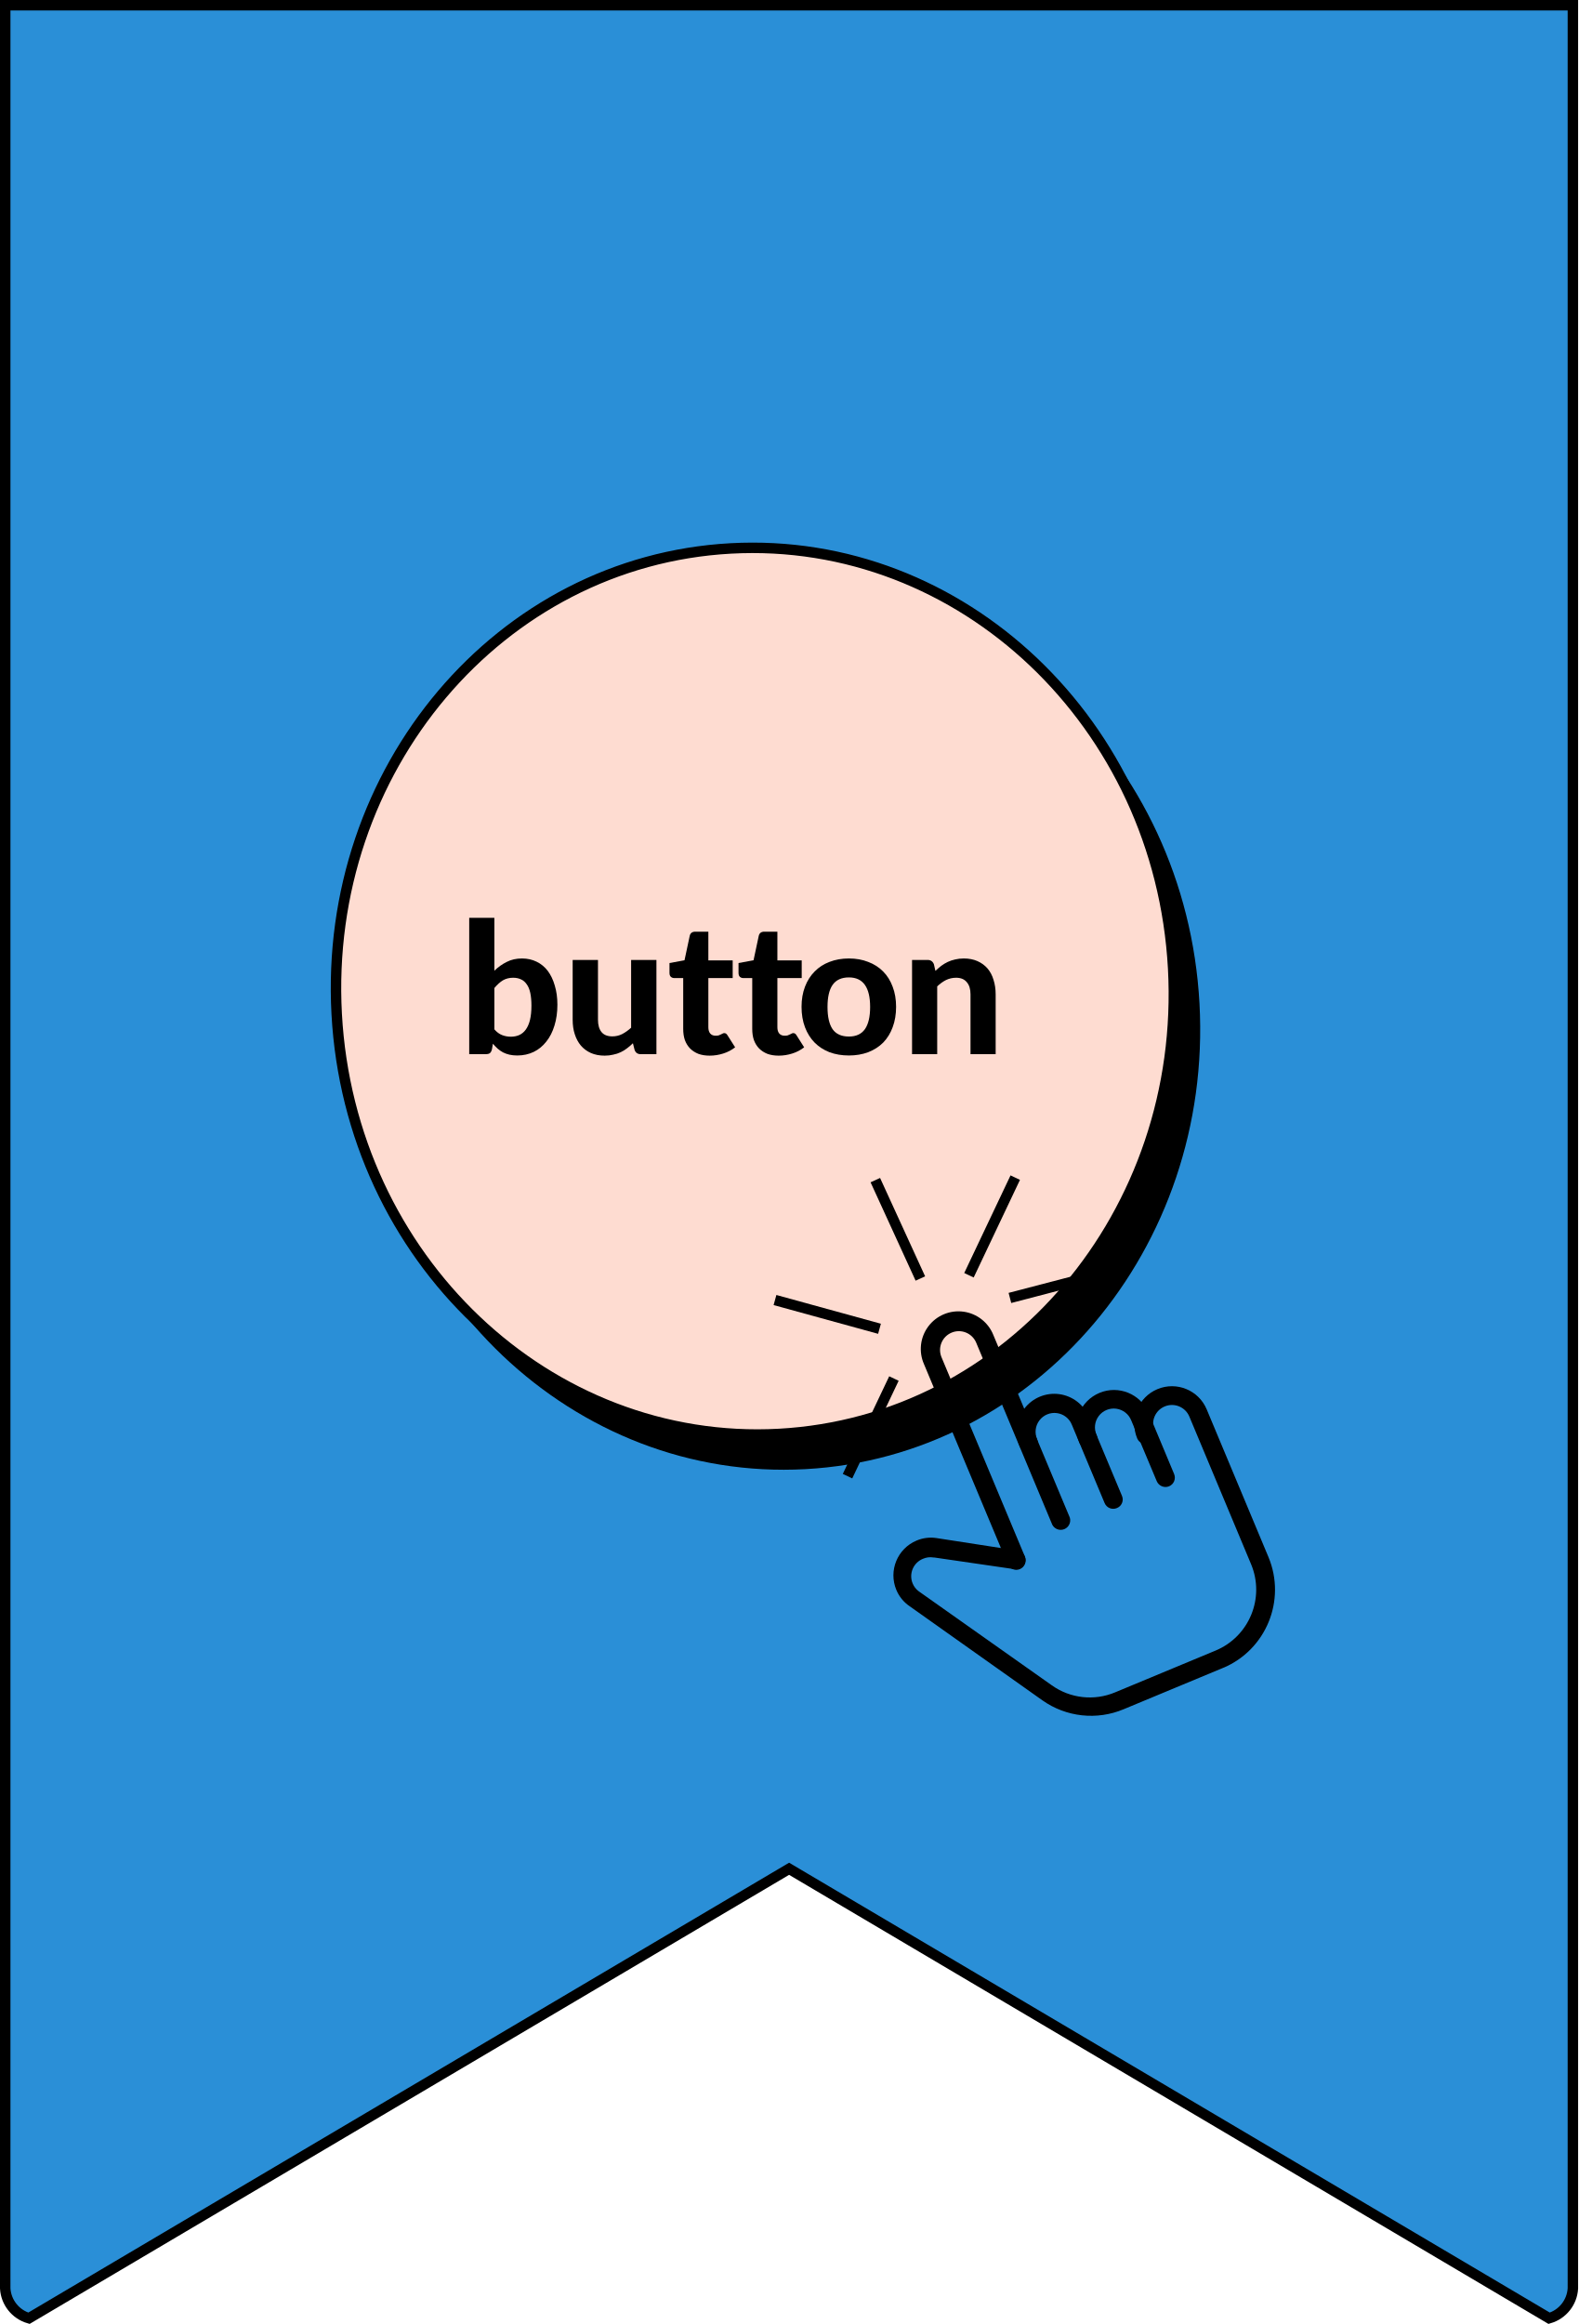
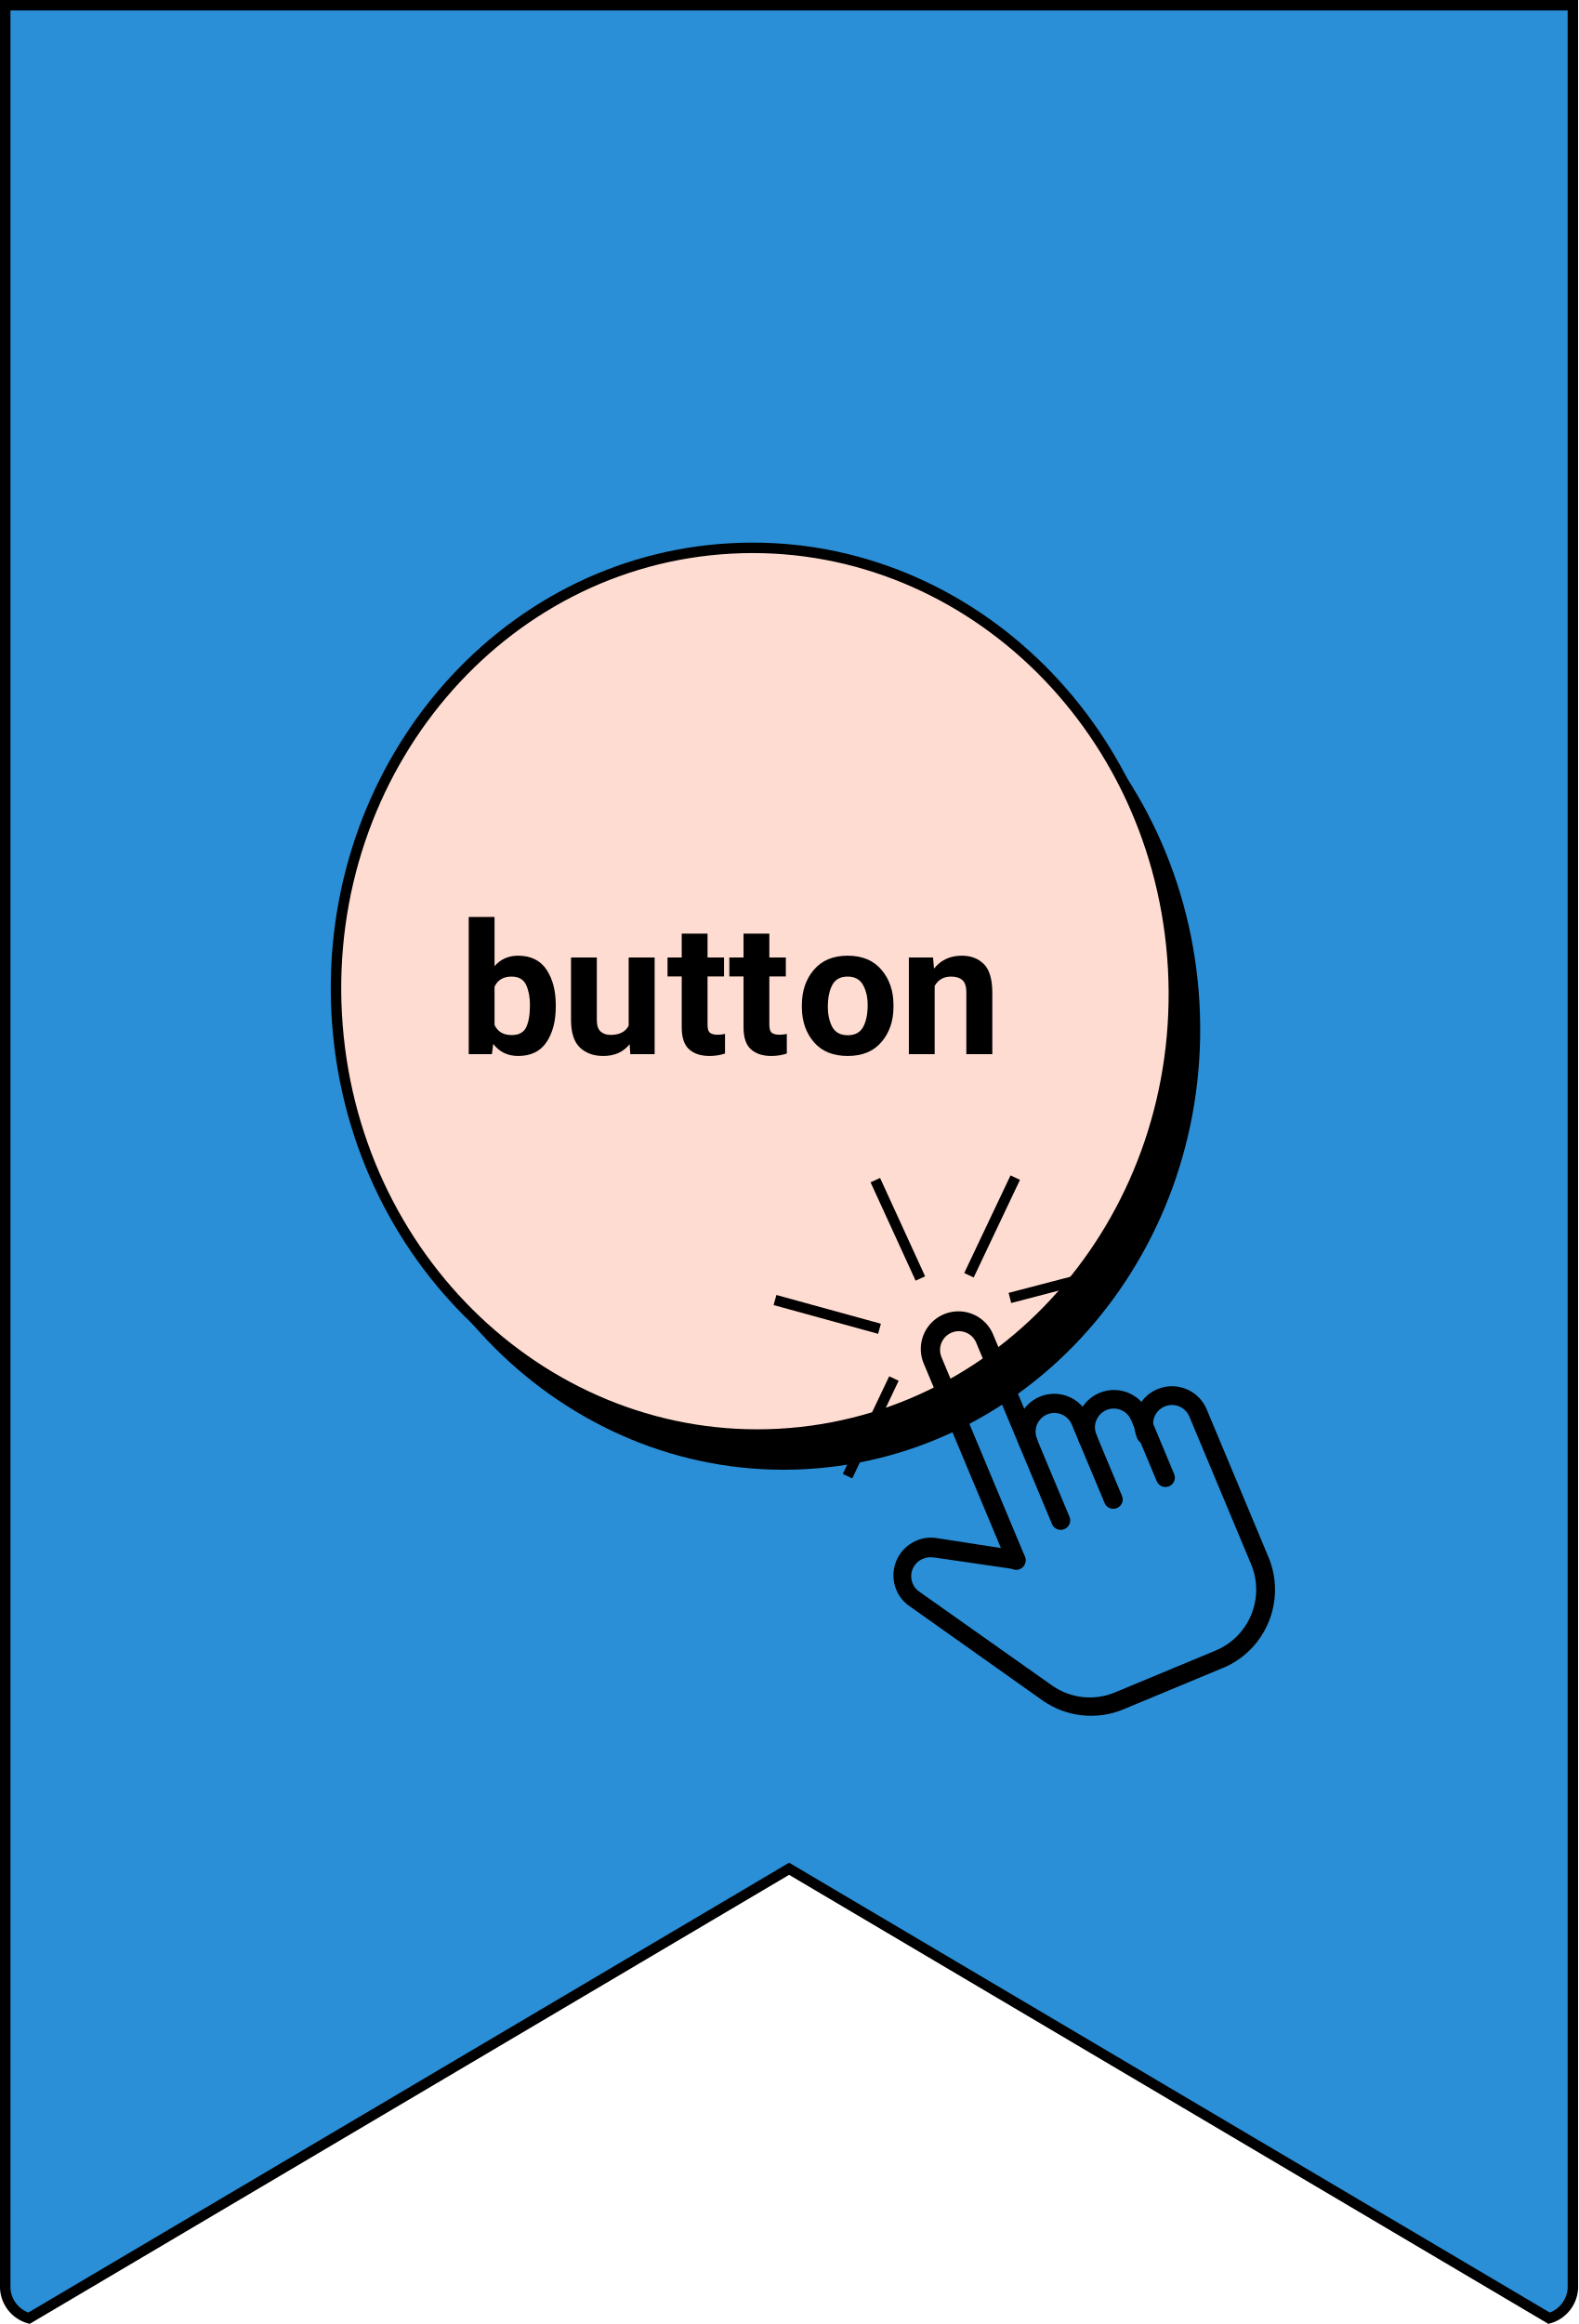
<svg xmlns="http://www.w3.org/2000/svg" viewBox="0 0 151.01 222.33">
  <defs>
-     <style>.cls-1{fill:#2a8fd7;}.cls-1,.cls-2,.cls-5{stroke:#000;stroke-miterlimit:10;}.cls-2{fill:#fedcd1;}.cls-3{font-size:17.5px;font-family:Lato-Heavy, Lato;font-weight:800;}.cls-4{letter-spacing:0em;}.cls-5{fill:none;}</style>
+     <style>.cls-1{fill:#2a8fd7;}.cls-1,.cls-2,.cls-5{stroke:#000;stroke-miterlimit:10;}.cls-2{fill:#fedcd1;}.cls-3{font-size:17.5px;font-family:Roboto-Bold, Roboto;font-weight:700;}.cls-4{letter-spacing:0em;}.cls-5{fill:none;}</style>
  </defs>
  <g id="Layer_2" data-name="Layer 2">
    <g id="Layer_1-2" data-name="Layer 1">
      <path class="cls-1" d="M2.77,221.78l72.74-43,72.73,43a3.16,3.16,0,0,0,2.27-2.86V.5H.5V218.92A3.16,3.16,0,0,0,2.77,221.78Z" />
      <ellipse cx="74.76" cy="98.19" rx="40.08" ry="42.42" transform="translate(-5.25 4.23) rotate(-3.13)" />
      <ellipse class="cls-2" cx="72.24" cy="94.82" rx="40.08" ry="42.42" transform="translate(-5.07 4.09) rotate(-3.13)" />
      <text class="cls-3" transform="translate(43.9 100.85)">bu<tspan class="cls-4" x="19.9" y="0">tt</tspan>
        <tspan x="32.27" y="0">on</tspan>
      </text>
      <path class="cls-5" d="M92.72,122l4.43-9.34" />
      <path class="cls-5" d="M96.64,124.17l10-2.61" />
      <path class="cls-5" d="M85.54,131.88l-4.44,9.34" />
      <path class="cls-5" d="M88.07,122.31l-4.31-9.41" />
      <path class="cls-5" d="M84.16,127.12l-10-2.75" />
      <path d="M97.6,150.11a.9.9,0,0,1-1.18-.48l-8-19.12a3.6,3.6,0,1,1,6.64-2.78l7.31,17.45a.91.91,0,0,1-1.67.7l-7.3-17.46a1.8,1.8,0,0,0-3.32,1.39l8,19.12A.91.91,0,0,1,97.6,150.11Z" />
      <path d="M106.88,144.27a.89.89,0,0,1-1.18-.48l-3.13-7.48a1.8,1.8,0,1,0-3.32,1.39.91.91,0,0,1-.49,1.18.89.89,0,0,1-1.17-.48,3.6,3.6,0,1,1,6.64-2.78l3.13,7.48A.88.88,0,0,1,106.88,144.27Z" />
      <path d="M111.87,142.19a.91.91,0,0,1-1.18-.49l-2.44-5.81a1.8,1.8,0,1,0-3.32,1.39.9.9,0,1,1-1.66.69,3.6,3.6,0,0,1,6.65-2.78l2.43,5.82A.9.9,0,0,1,111.87,142.19Z" />
      <path d="M117.16,159.51l-9.62,4a8.06,8.06,0,0,1-7.8-.85l-12.7-9,0,0a3.5,3.5,0,0,1-1.27-1.56,3.61,3.61,0,0,1,1.94-4.72,3.52,3.52,0,0,1,1.89-.24h0l7.76,1.2a.9.9,0,0,1-.27,1.78L89.4,149h-.07a1.77,1.77,0,0,0-1,.12,1.8,1.8,0,0,0-1,2.36,1.75,1.75,0,0,0,.58.75l0,0,12.74,9a6.26,6.26,0,0,0,6.06.67l9.62-4a6.31,6.31,0,0,0,3.39-8.25l-5.91-14.13a1.8,1.8,0,0,0-3.33,1.39.9.9,0,1,1-1.66.7,3.6,3.6,0,1,1,6.65-2.78l5.91,14.13a8.12,8.12,0,0,1-4.35,10.61Z" />
    </g>
  </g>
</svg>
